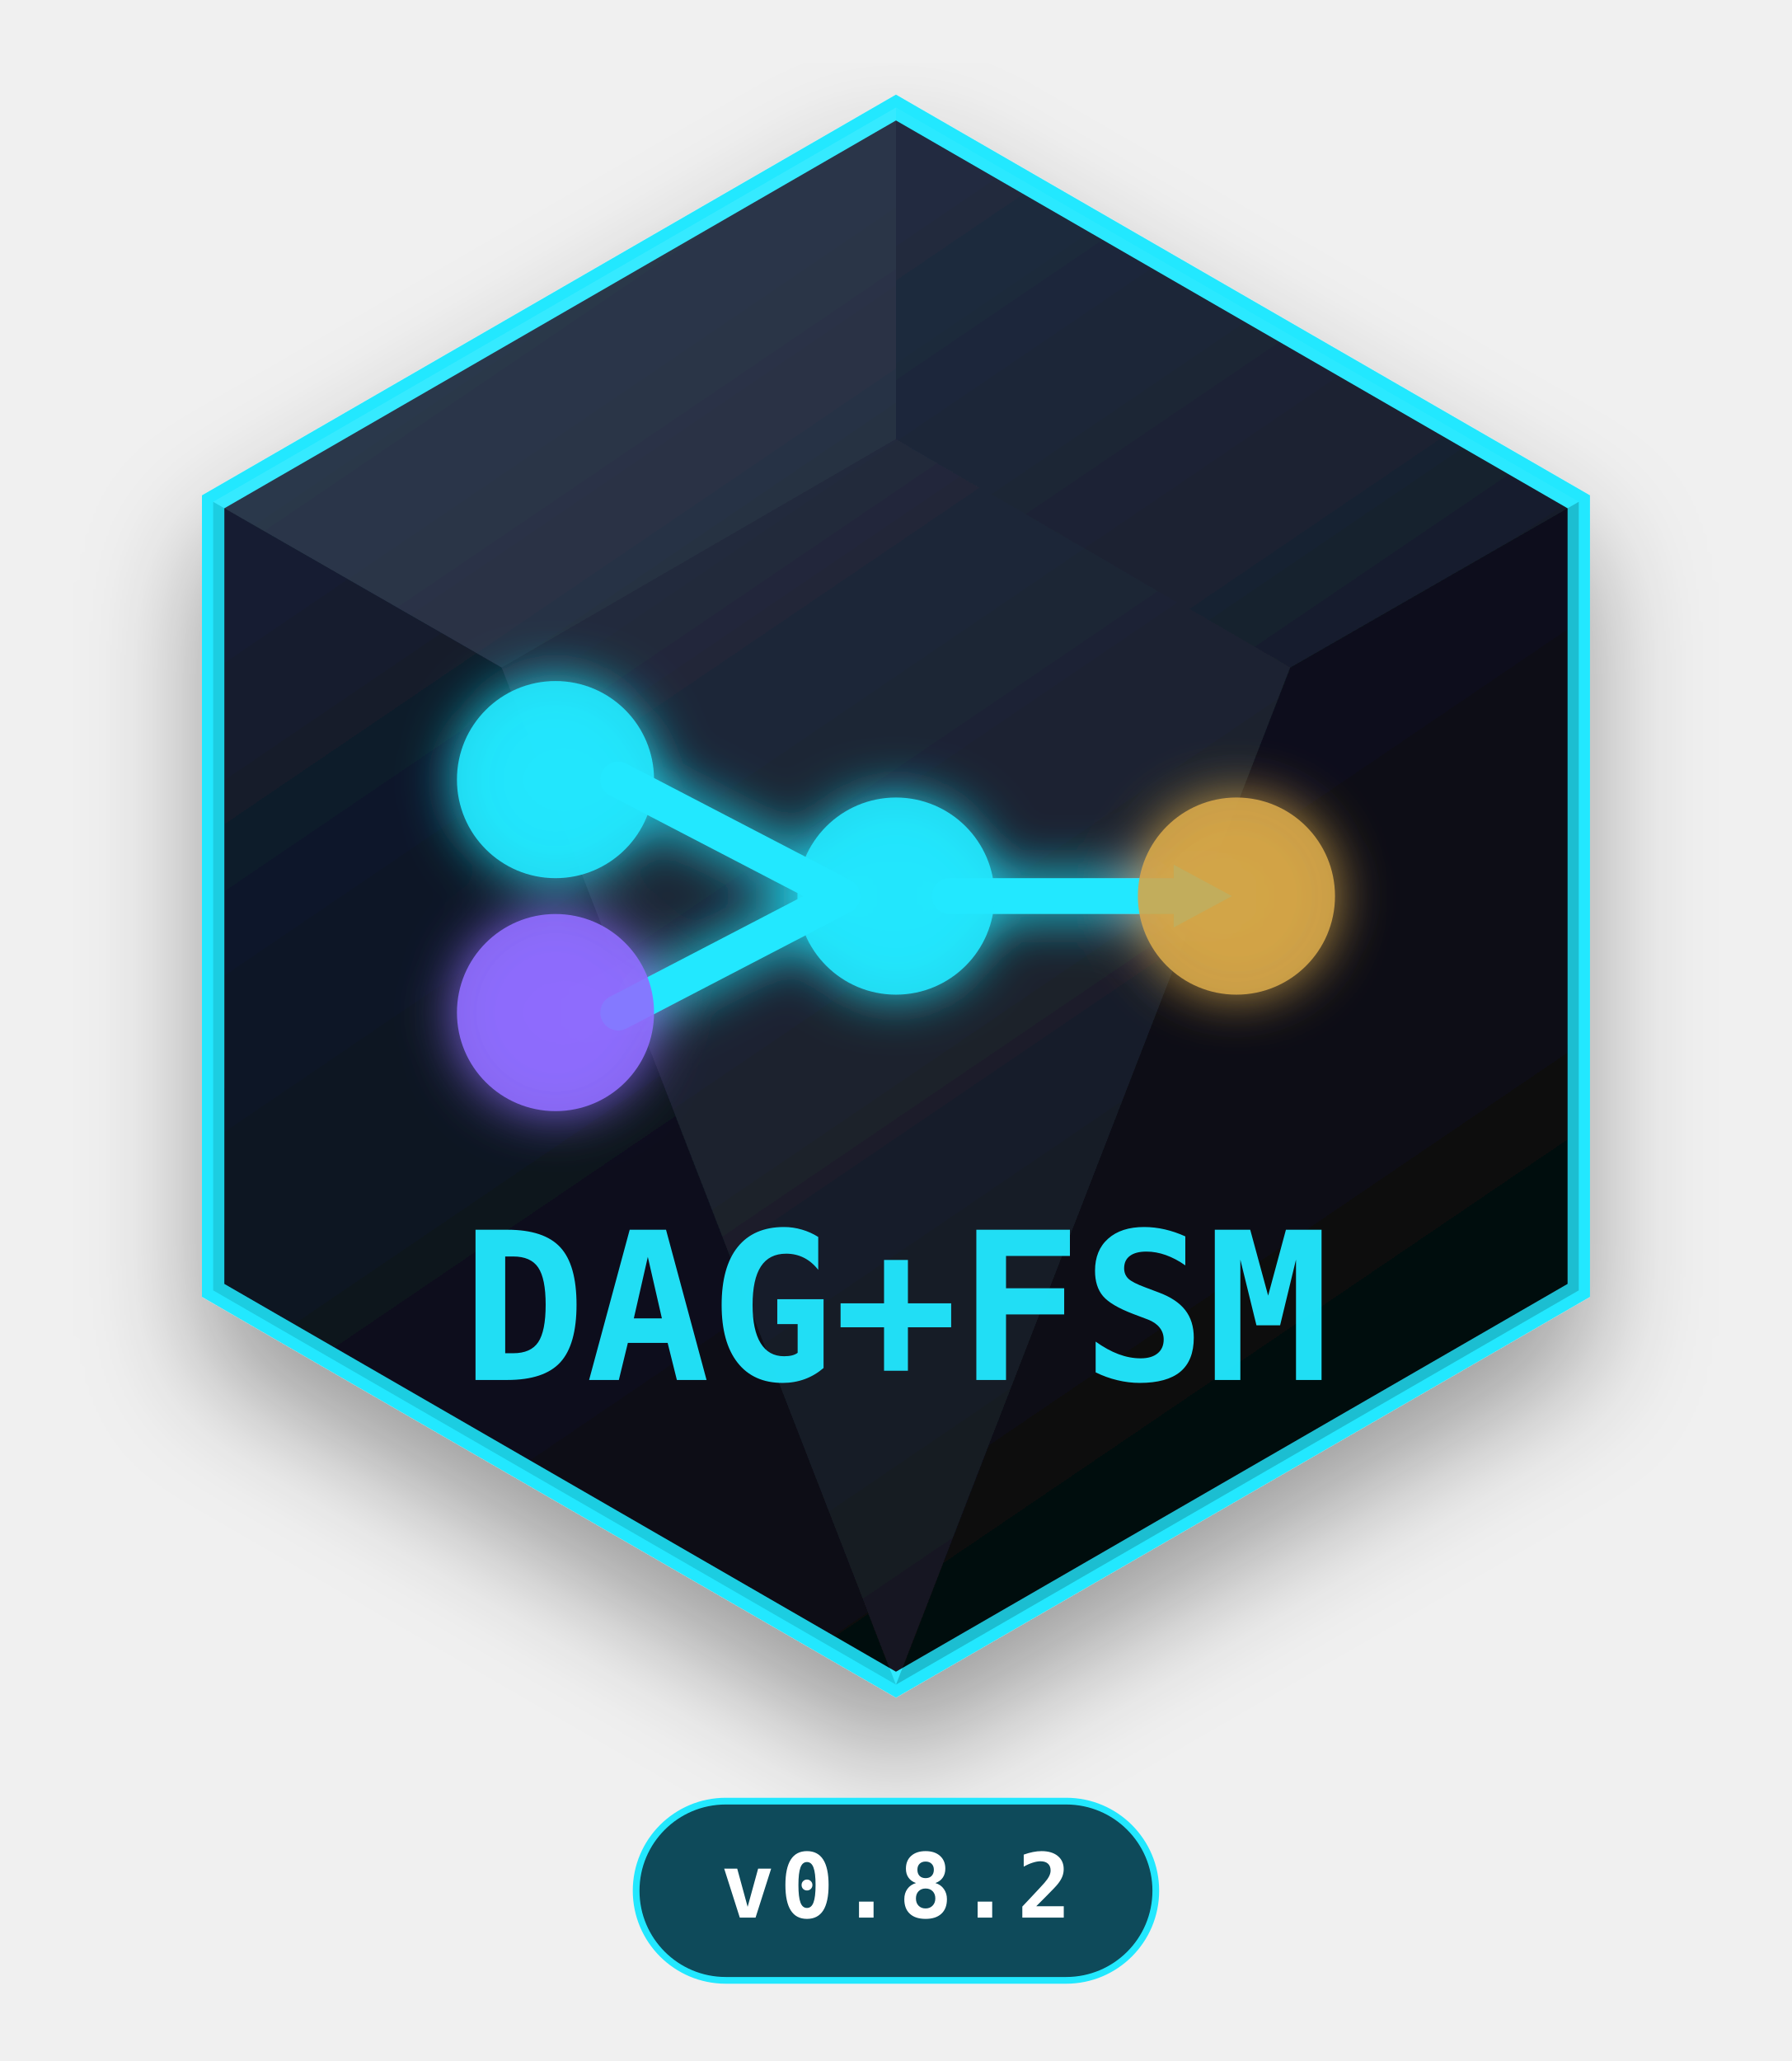
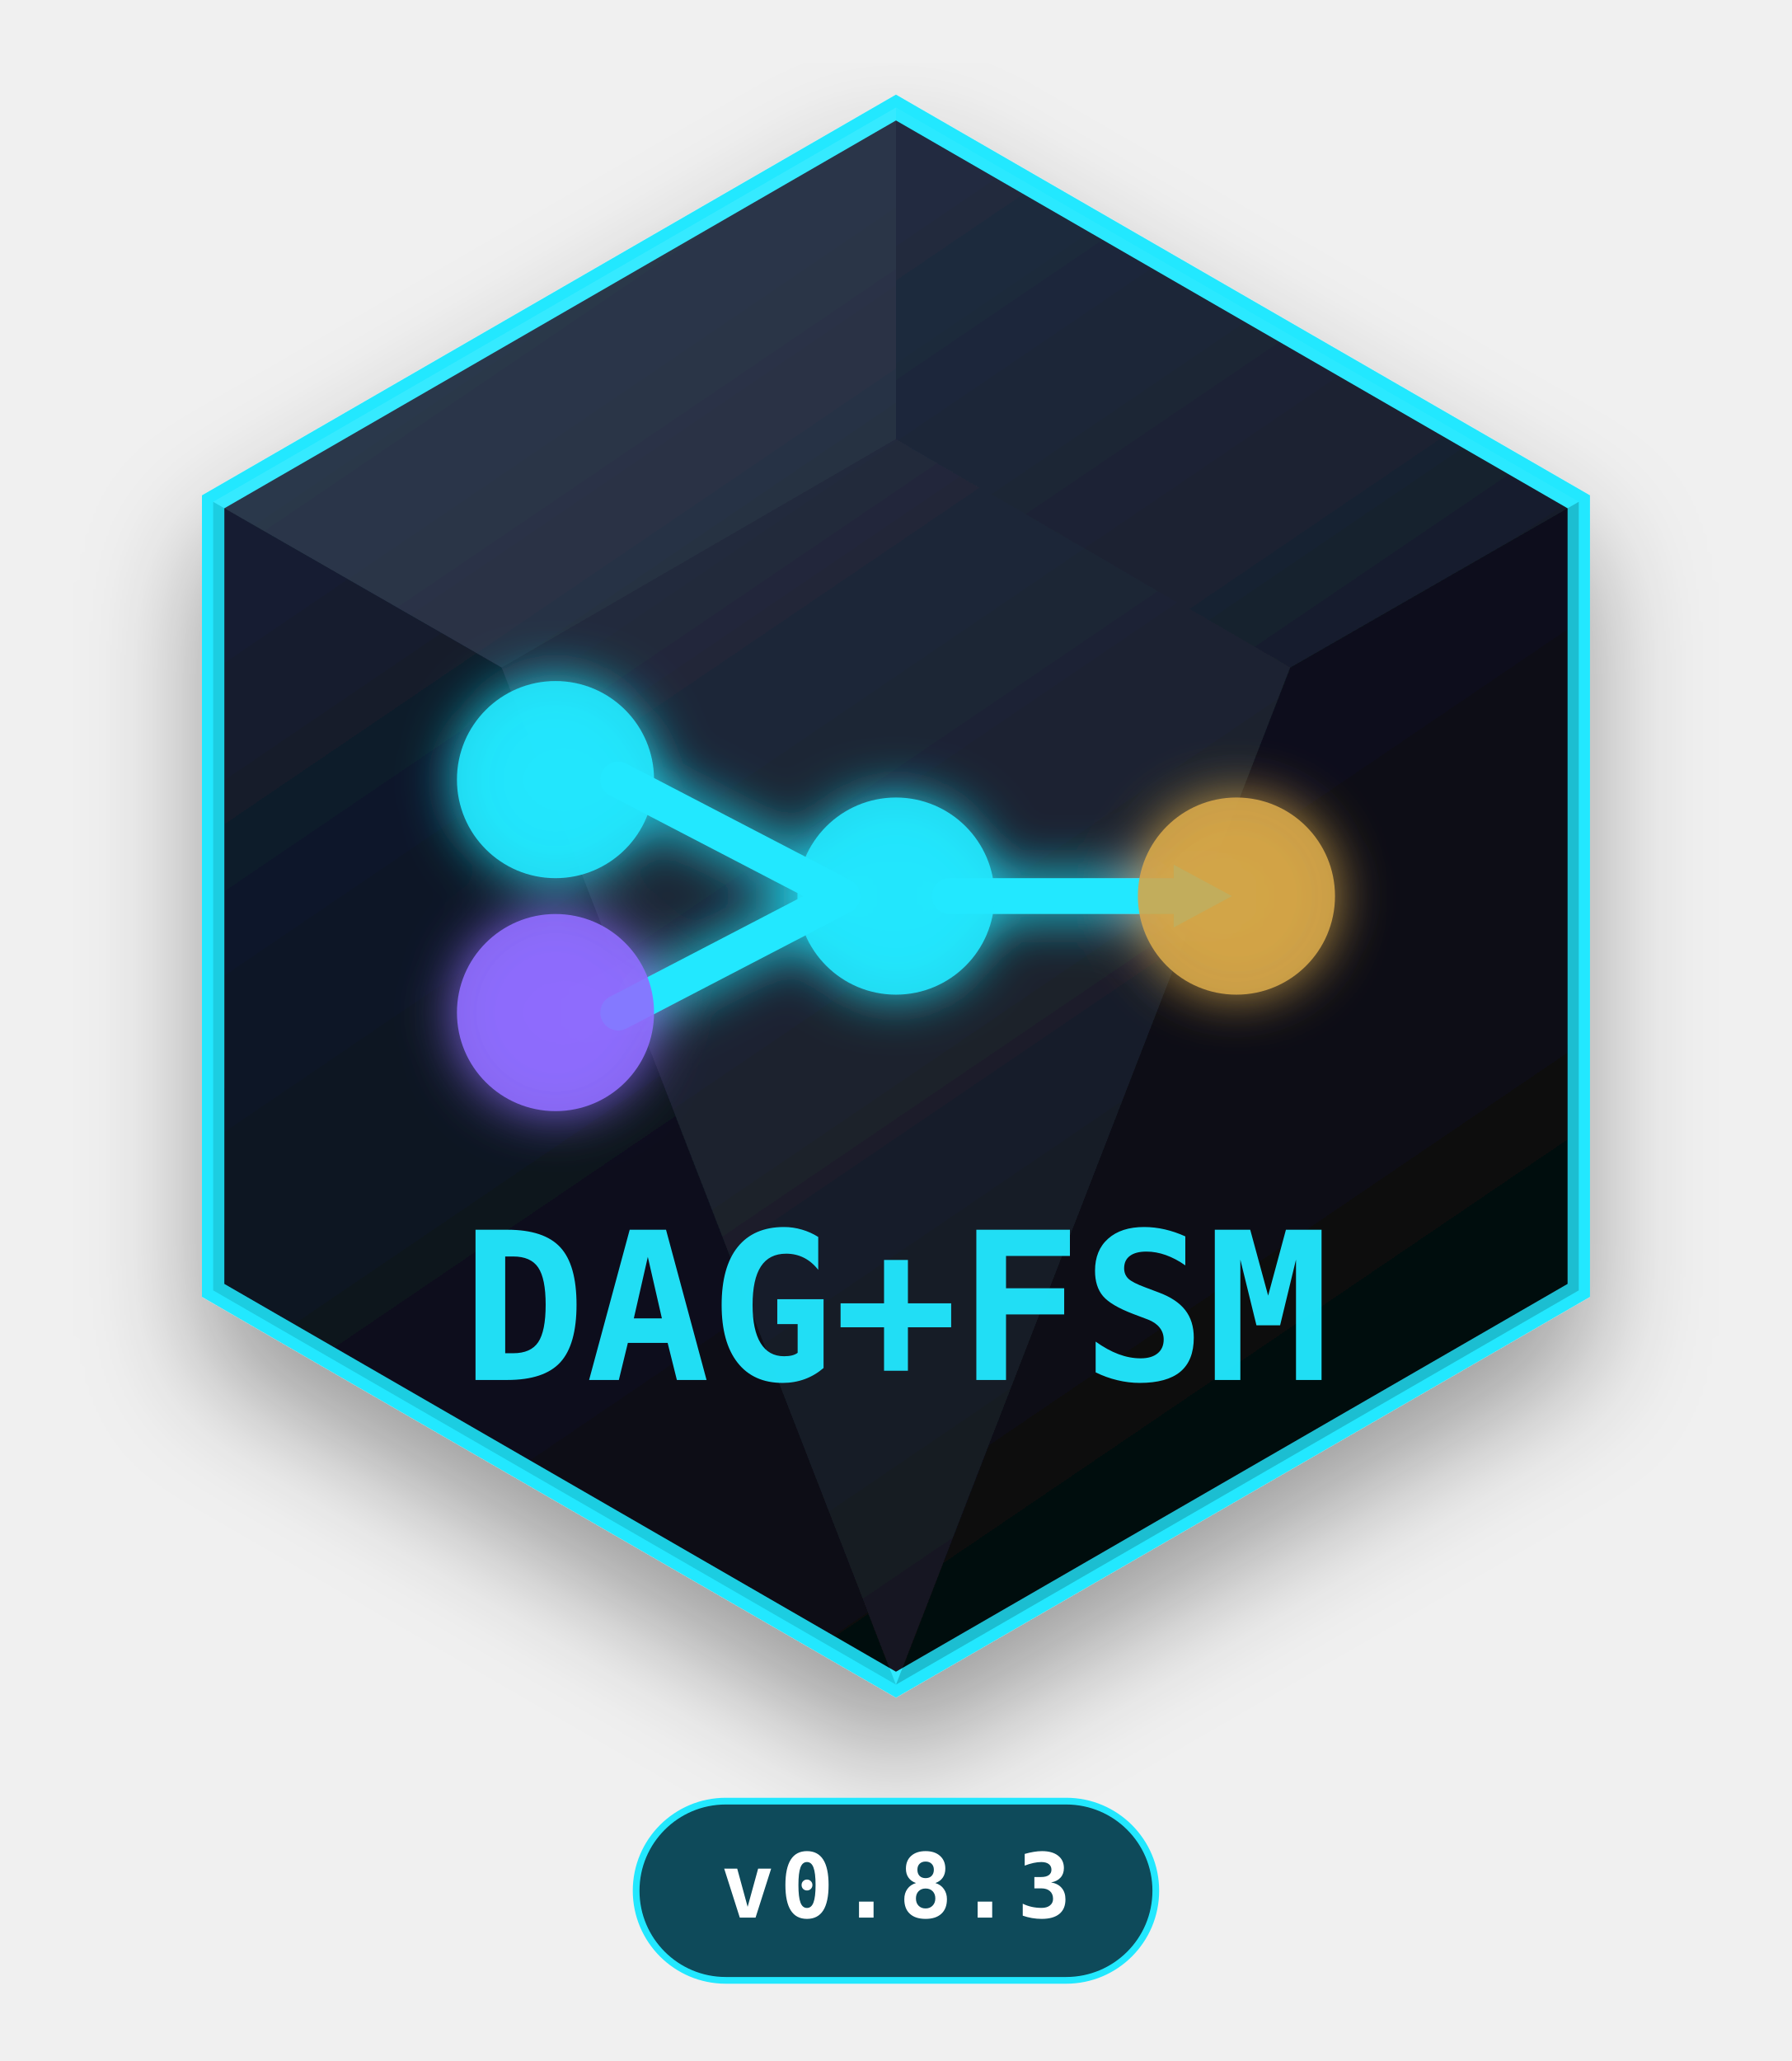
- <svg xmlns="http://www.w3.org/2000/svg" viewBox="0 0 400 460" role="img" aria-label="Dagonizer v0.8.2">
+ <svg xmlns="http://www.w3.org/2000/svg" viewBox="0 0 400 460" role="img" aria-label="Dagonizer v0.8.3">
  <defs>
    <linearGradient id="facetNavy" x1="86" y1="32" x2="314" y2="368" gradientUnits="userSpaceOnUse">
      <stop offset="0" stop-color="#1a2840" />
      <stop offset="0.48" stop-color="#0e1525" />
      <stop offset="1" stop-color="#04060a" />
    </linearGradient>
    <linearGradient id="facetTeal" x1="86" y1="32" x2="314" y2="368" gradientUnits="userSpaceOnUse">
      <stop offset="0" stop-color="#5ef5ff" />
      <stop offset="0.52" stop-color="#22e8ff" />
      <stop offset="1" stop-color="#0bb8cc" />
    </linearGradient>
    <filter id="nodeShadow" x="-35%" y="-35%" width="170%" height="170%">
      <feDropShadow dx="0" dy="14" stdDeviation="13" flood-color="#000000" flood-opacity="0.35" />
    </filter>
    <filter id="glowTeal" x="-30%" y="-30%" width="160%" height="160%">
      <feGaussianBlur stdDeviation="6" result="blur" />
      <feMerge>
        <feMergeNode in="blur" />
        <feMergeNode in="SourceGraphic" />
      </feMerge>
    </filter>
    <style>
      .round { stroke-linecap: round; stroke-linejoin: round; }
      .monoText { font-family: ui-monospace, SFMono-Regular, Menlo, Monaco, Consolas, monospace; font-weight: 900; }
      .version { font-family: ui-monospace, "SF Mono", Menlo, Consolas, monospace; font-weight: 700; letter-spacing: 0.06em; fill: #ffffff; }
    </style>
  </defs>
  <g id="dagonizer-node">
    <g id="node-body" filter="url(#nodeShadow)">
      <path id="node-base" d="M200 24 L352.42 112 L352.42 288 L200 376 L47.58 288 L47.58 112 Z" fill="url(#facetNavy)" stroke="#22e8ff" stroke-width="5" />
      <path id="facet-top-left" d="M200 24 L47.58 112 L112 149 L200 98 Z" fill="#FFFFFF" opacity="0.09" />
      <path id="facet-top-right" d="M200 24 L352.42 112 L288 149 L200 98 Z" fill="#FFFFFF" opacity="0.05" />
      <path id="facet-lower-left" d="M47.58 112 L112 149 L200 376 L47.58 288 Z" fill="#000000" opacity="0.12" />
      <path id="facet-lower-right" d="M352.42 112 L288 149 L200 376 L352.42 288 Z" fill="#000000" opacity="0.18" />
      <path id="facet-center" d="M112 149 L200 98 L288 149 L200 376 Z" fill="#FFFFFF" opacity="0.06" />
    </g>
    <g id="dag-glyph" filter="url(#glowTeal)">
      <line x1="138" y1="174" x2="188" y2="200" stroke="#22e8ff" stroke-width="8" class="round" />
      <line x1="138" y1="226" x2="188" y2="200" stroke="#22e8ff" stroke-width="8" class="round" />
      <line x1="212" y1="200" x2="262" y2="200" stroke="#22e8ff" stroke-width="8" class="round" />
      <polygon points="262,193 275,200 262,207" fill="#22e8ff" />
      <circle cx="124" cy="174" r="22" fill="#22e8ff" opacity="0.90" />
      <circle cx="124" cy="226" r="22" fill="#8f6dff" opacity="0.90" />
      <circle cx="200" cy="200" r="22" fill="#22e8ff" opacity="0.90" />
      <circle cx="276" cy="200" r="22" fill="#d4a649" opacity="0.90" />
    </g>
    <text class="monoText" x="200" y="308" text-anchor="middle" font-size="46" fill="#22e8ff" opacity="0.95">DAG+FSM</text>
  </g>
  <rect x="142" y="402" width="116" height="40" rx="20" fill="#0e4a5a" stroke="#22e8ff" stroke-width="1.5" />
-   <text class="version" x="200" y="428" text-anchor="middle" font-size="20">v0.8.2</text>
+   <text class="version" x="200" y="428" text-anchor="middle" font-size="20">v0.8.3</text>
</svg>
